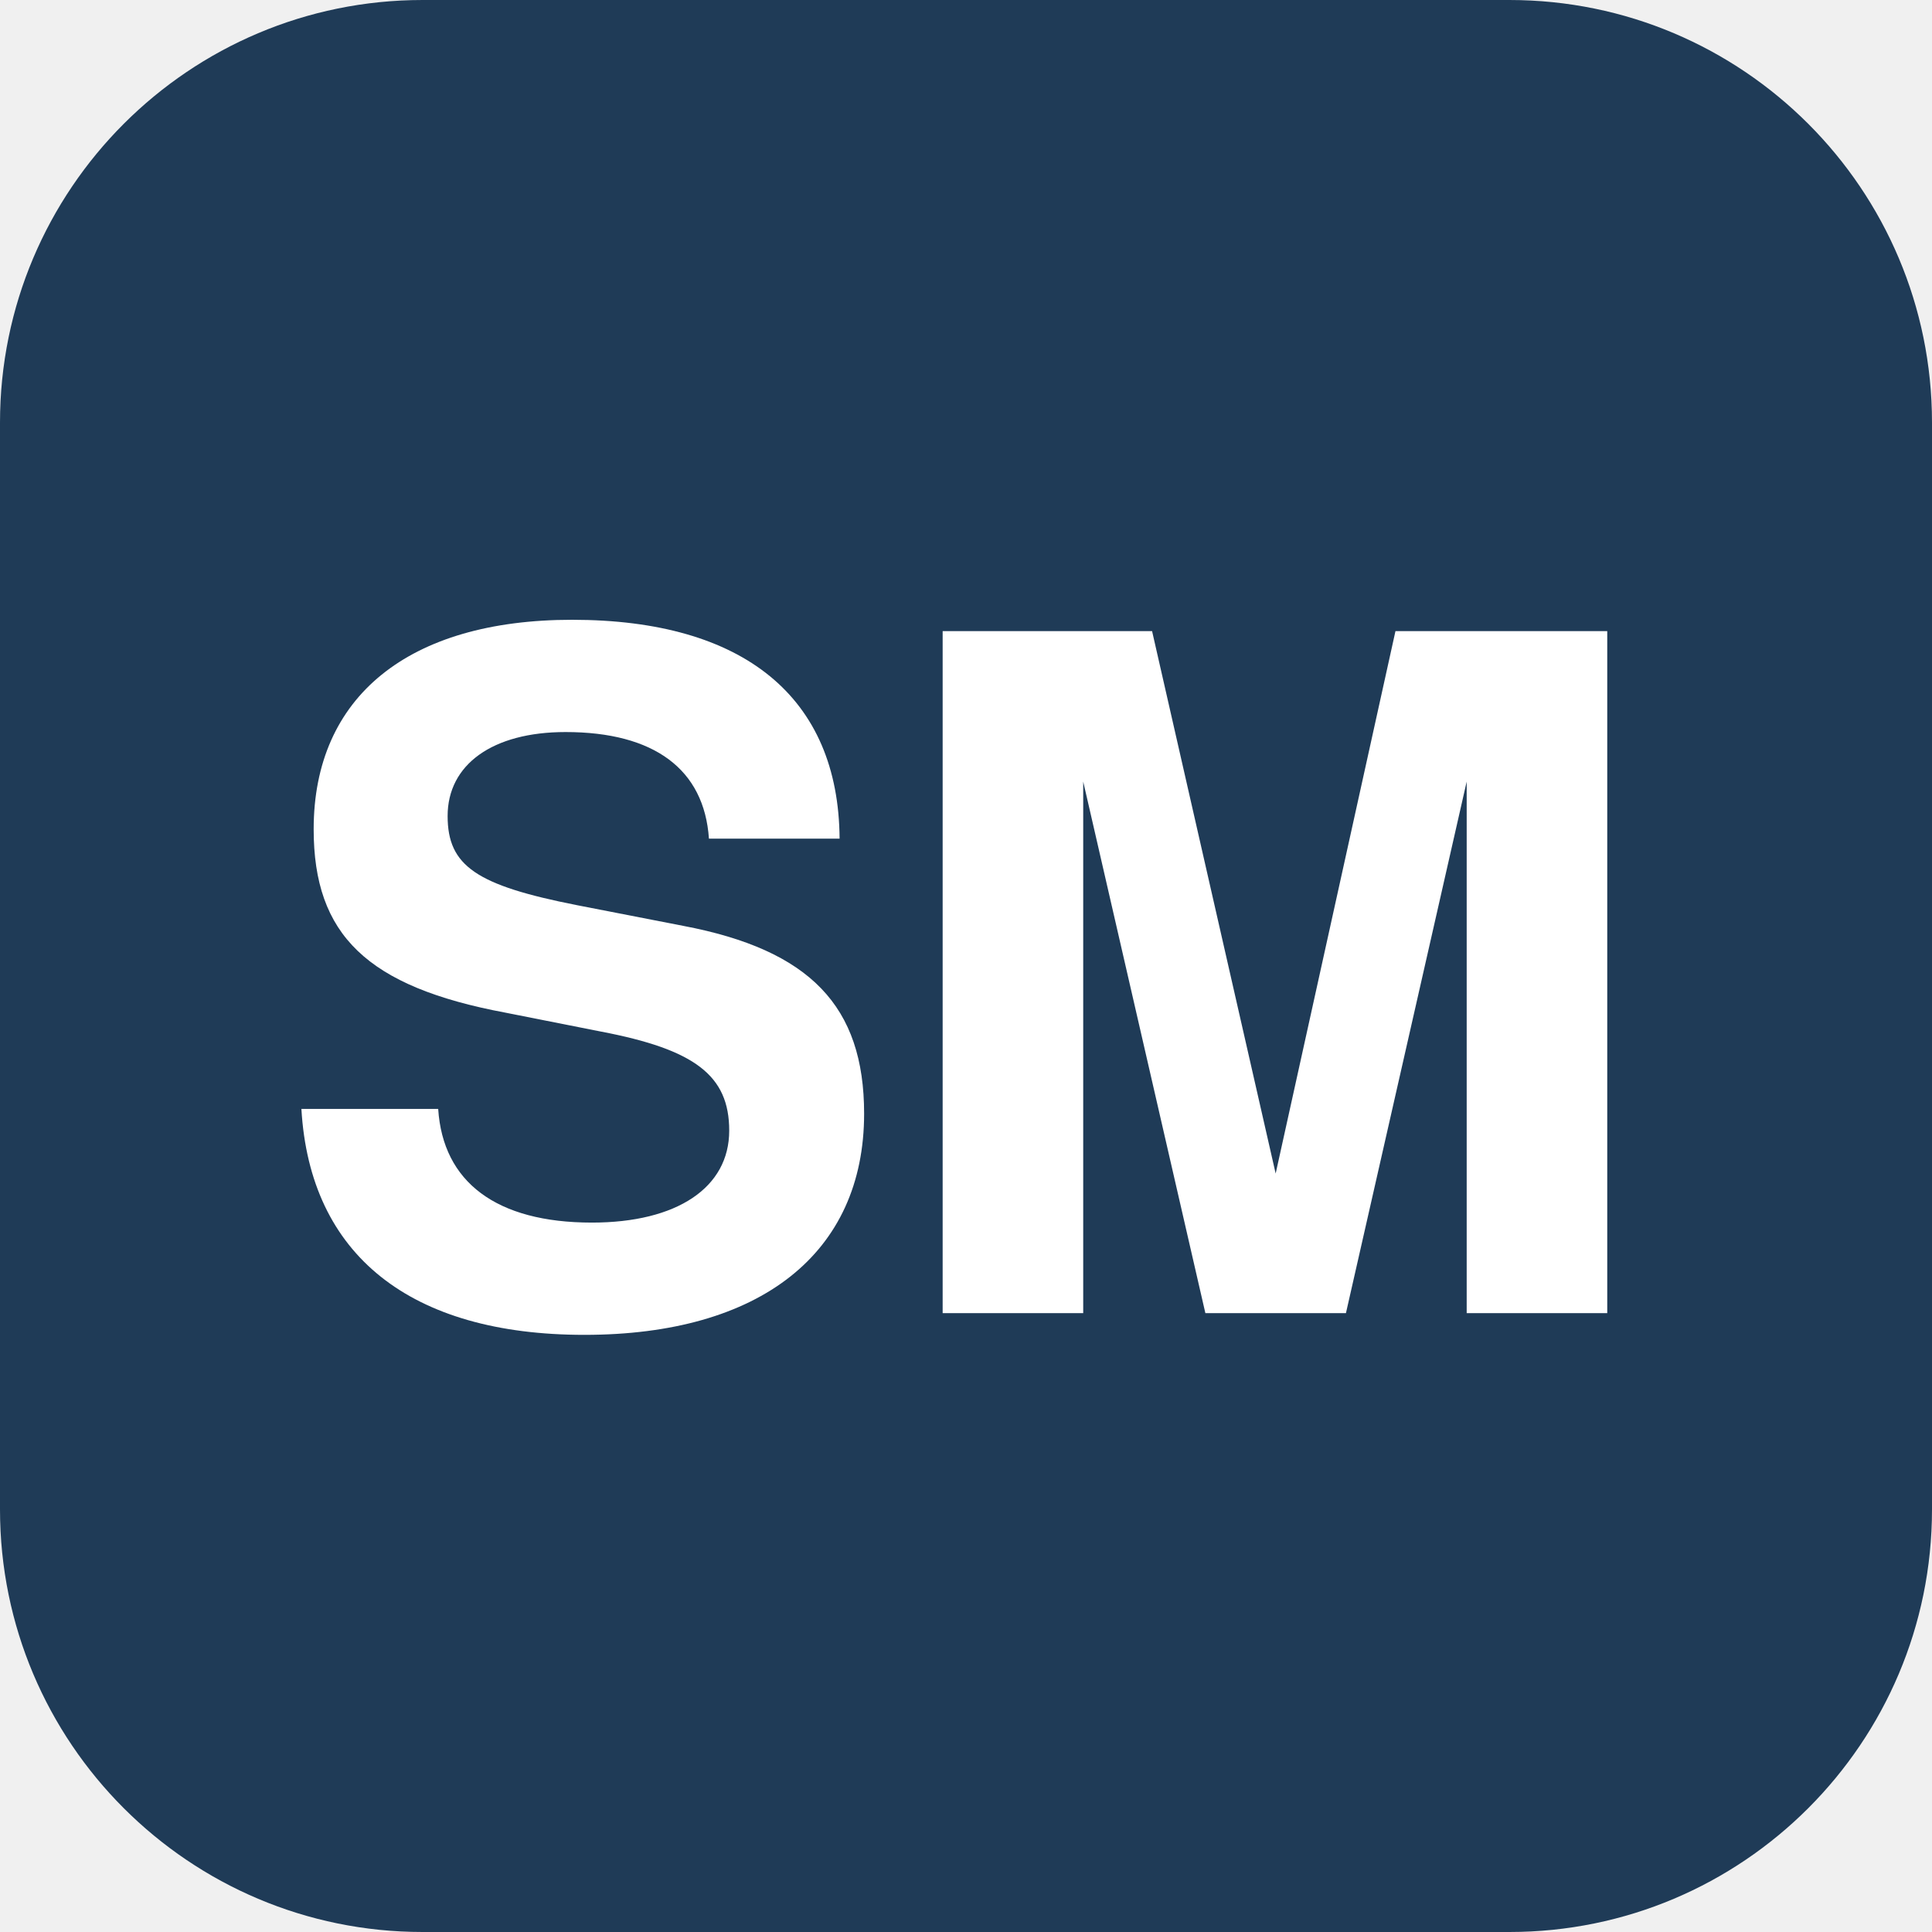
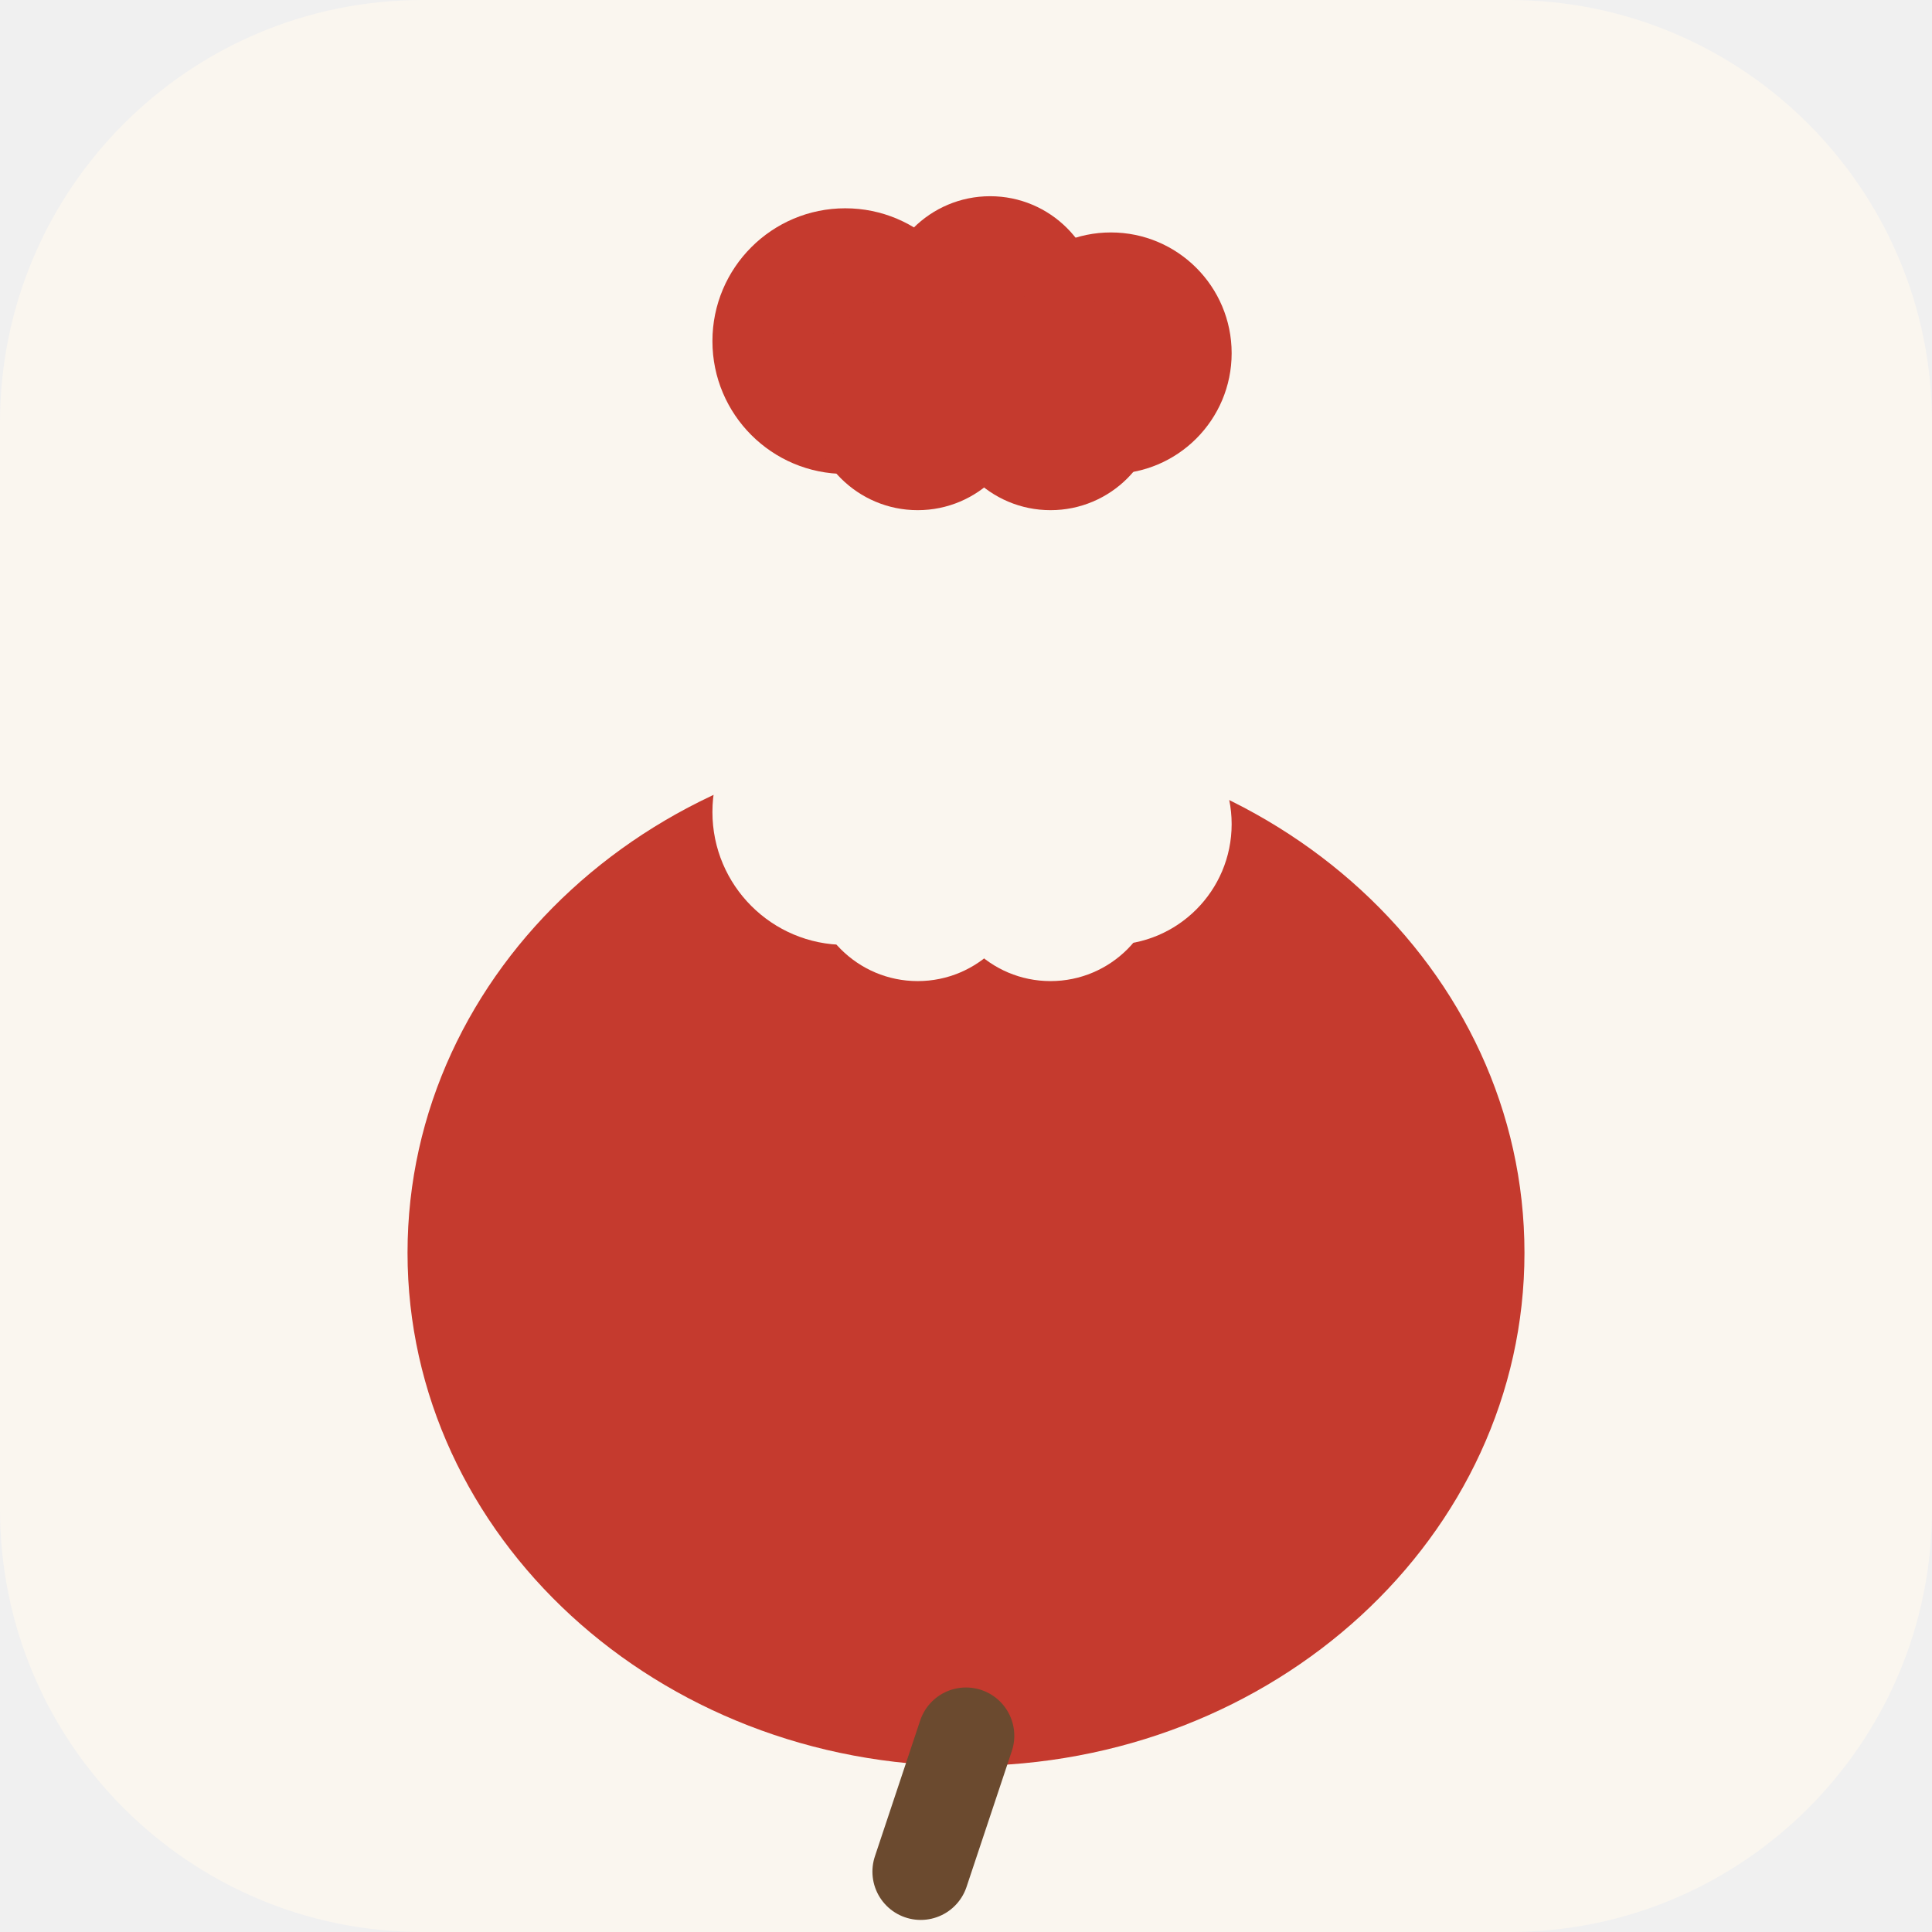
<svg xmlns="http://www.w3.org/2000/svg" viewBox="0 0 64 64" width="64" height="64">
-   <rect width="64" height="64" rx="14" fill="#1f3b57" />
-   <text x="32" y="43.5" fill="#ffffff" font-family="Helvetica, Arial, sans-serif" font-size="31" font-weight="600" text-anchor="middle" letter-spacing="-0.5">SM</text>
+   <defs>
+     <g id="piece">
+       <circle cx="6" cy="6" r="5.5" />
+       <circle cx="12" cy="4.5" r="4.5" />
+       <circle cx="17" cy="6.5" r="5" />
+       <circle cx="9" cy="8.5" r="4.5" />
+       <circle cx="14.5" cy="8.5" r="4.5" />
+     </g>
+   </defs>
+   <rect width="64" height="64" rx="14" fill="#faf6ef" />
+   <ellipse cx="32" cy="41.5" rx="18.5" ry="17" fill="#c53a2e" />
+   <path d="M32,57.5 L30.5,62" stroke="#6b4a2f" stroke-width="3.2" stroke-linecap="round" />
+   <use href="#piece" transform="translate(23.2,22.1) scale(0.8)" fill="#faf6ef" />
+   <use href="#piece" transform="translate(23.2,6.5) scale(0.8)" fill="#c53a2e" />
</svg>
